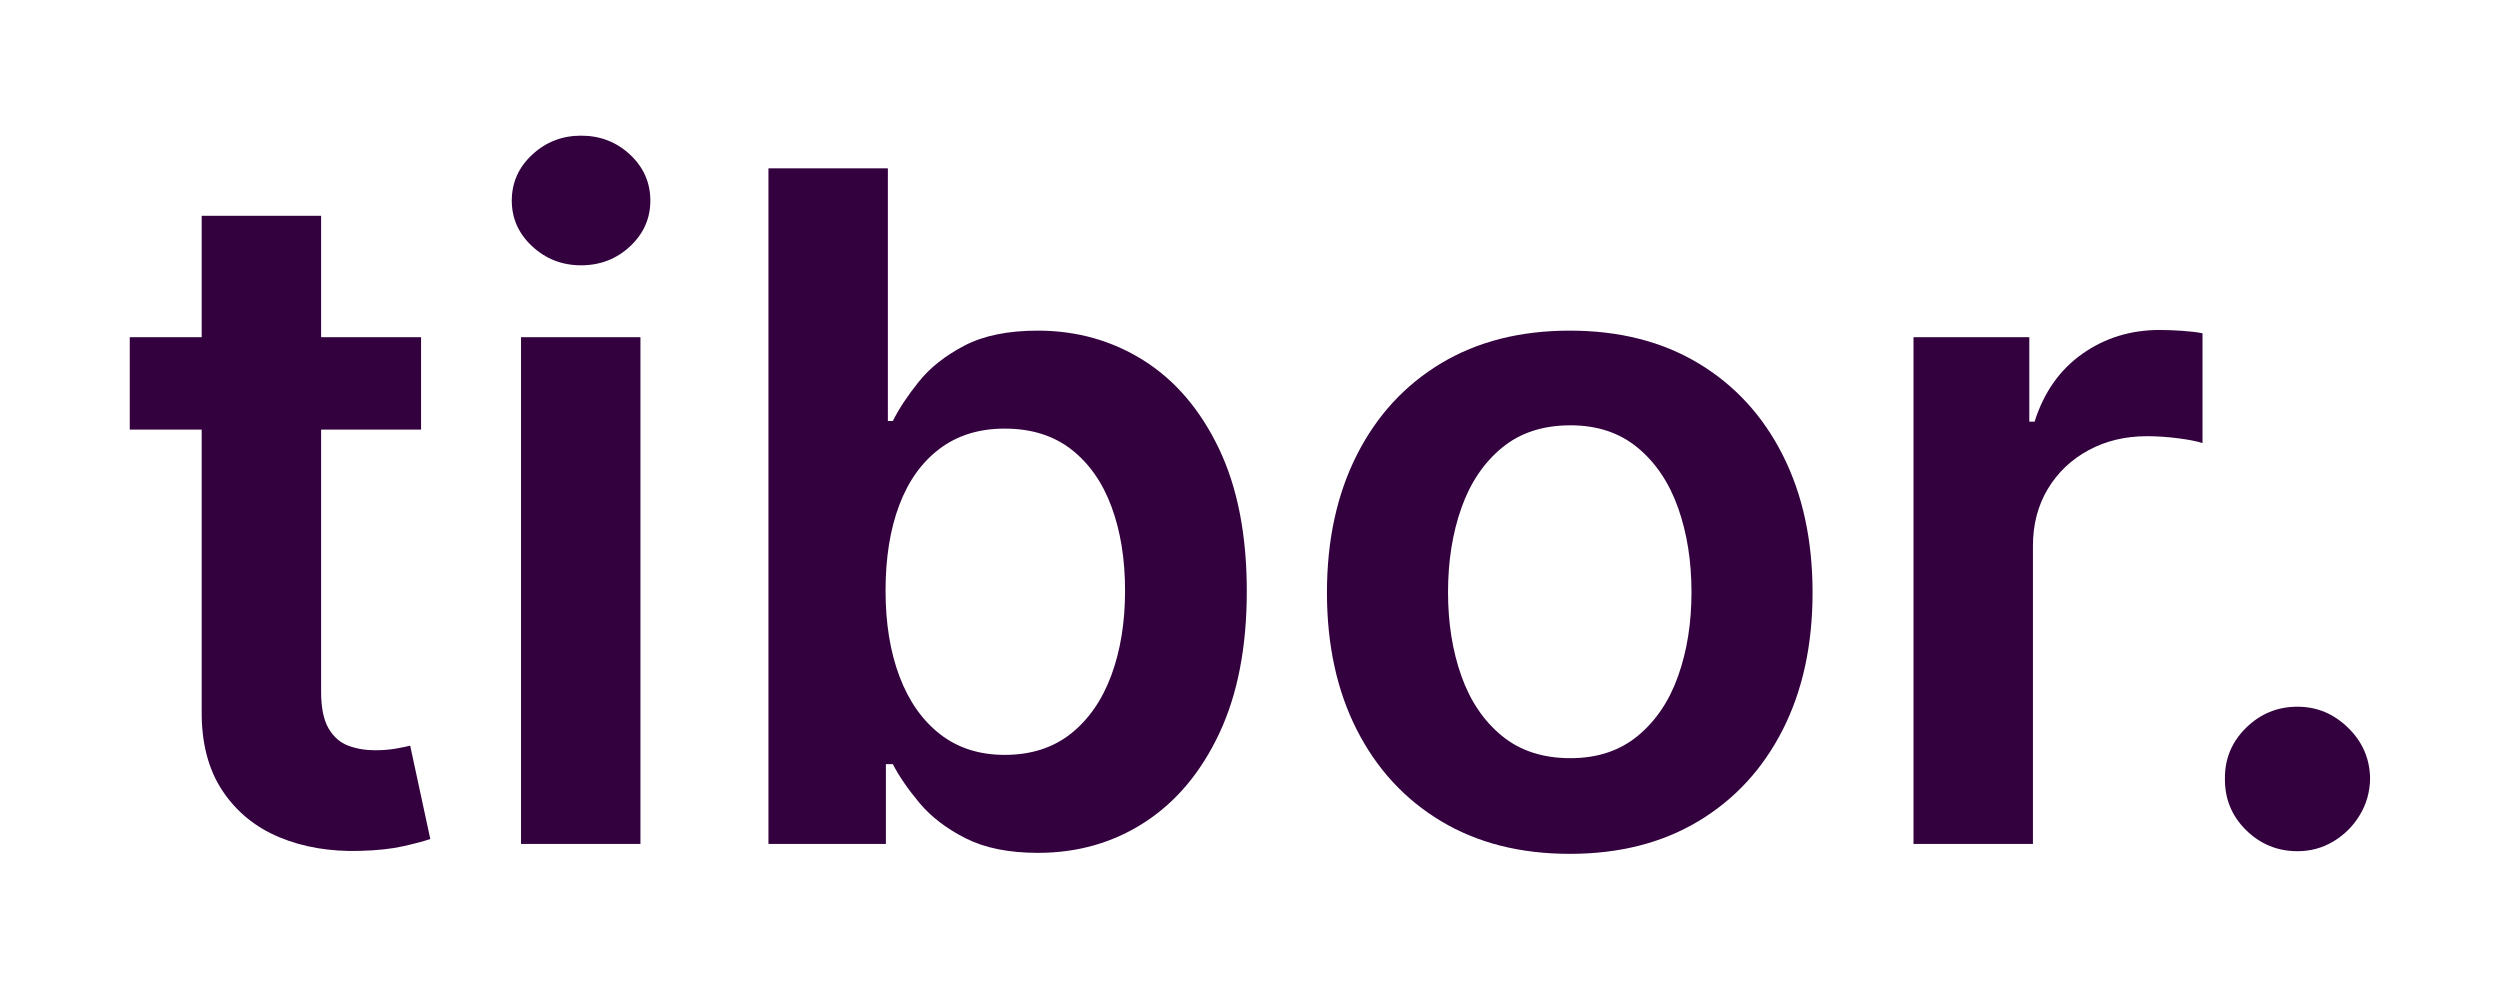
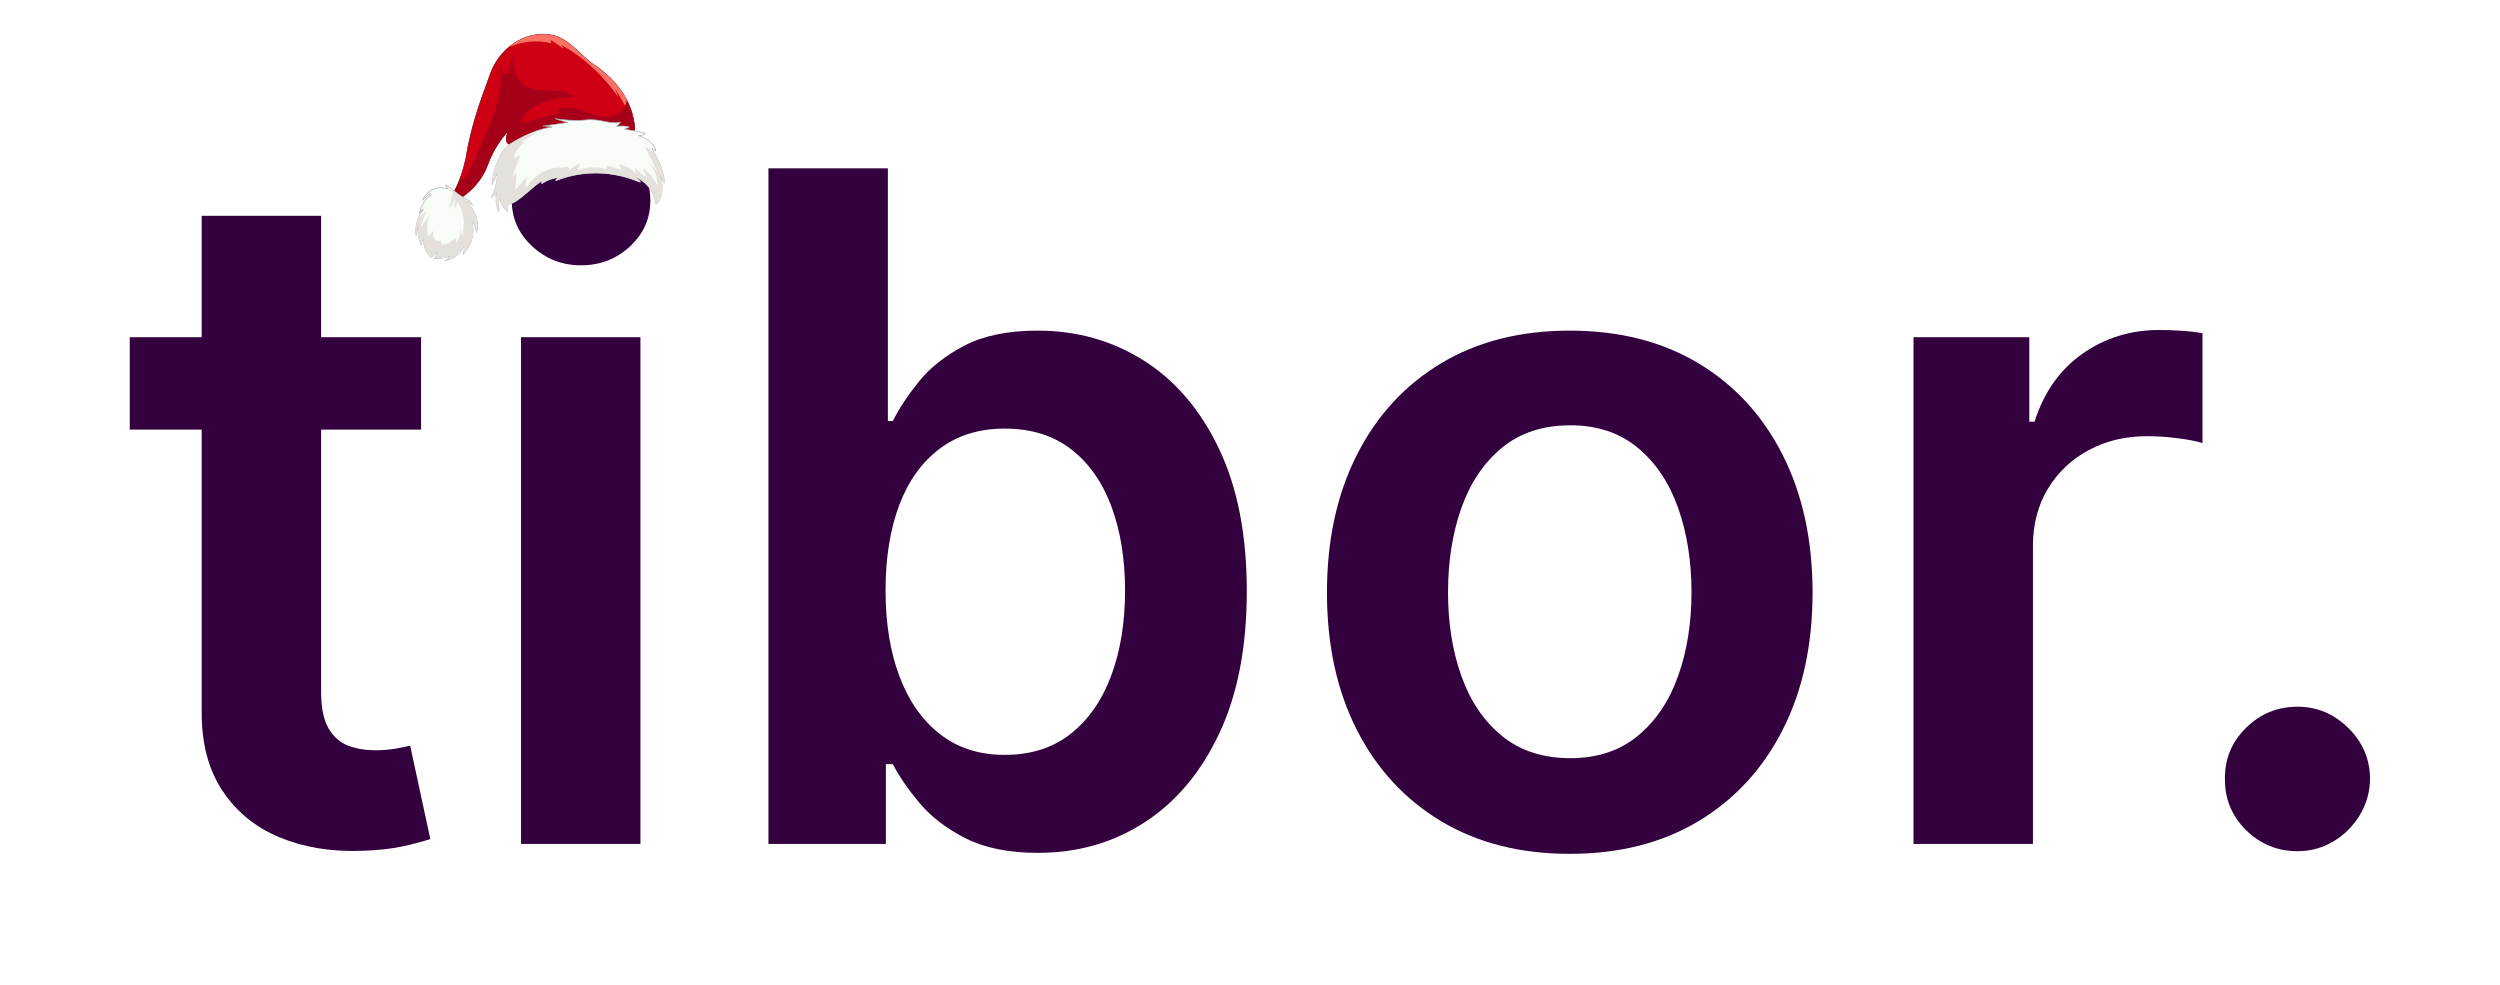
- <svg xmlns="http://www.w3.org/2000/svg" width="100%" height="100%" viewBox="0 0 970 382" version="1.1" xml:space="preserve" style="fill-rule:evenodd;clip-rule:evenodd;stroke-linejoin:round;stroke-miterlimit:2;">
-   <g transform="matrix(1,0,0,1,0,-854.126)">
-     <g id="tibor.cc-logo-dark" transform="matrix(0.946477,0,0,0.372192,0,854.126)">
-       <rect x="0" y="0" width="1024" height="1024" style="fill:none;" />
-       <g transform="matrix(2.26496,0,0,5.75974,-212.206,-1891.6)">
-         <path d="M169.9,389.454L169.9,406.172L117.178,406.172L117.178,389.454L169.9,389.454ZM130.194,367.481L151.809,367.481L151.809,453.581C151.809,456.487 152.256,458.706 153.152,460.238C154.048,461.771 155.232,462.816 156.705,463.373C158.178,463.93 159.81,464.209 161.601,464.209C162.954,464.209 164.198,464.11 165.333,463.91C166.467,463.711 167.333,463.532 167.93,463.373L171.572,480.271C170.418,480.669 168.776,481.107 166.646,481.584C164.517,482.062 161.919,482.341 158.854,482.42C153.441,482.579 148.564,481.753 144.226,479.942C139.887,478.131 136.454,475.315 133.926,471.493C131.398,467.672 130.154,462.895 130.194,457.163L130.194,367.481Z" style="fill:rgb(50,1,62);fill-rule:nonzero;" />
-         <path d="M187.992,481.166L187.992,389.454L209.607,389.454L209.607,481.166L187.992,481.166ZM198.859,376.437C195.436,376.437 192.49,375.293 190.022,373.004C187.554,370.715 186.32,367.959 186.32,364.734C186.32,361.47 187.554,358.694 190.022,356.405C192.49,354.116 195.436,352.972 198.859,352.972C202.322,352.972 205.278,354.116 207.726,356.405C210.174,358.694 211.398,361.47 211.398,364.734C211.398,367.959 210.174,370.715 207.726,373.004C205.278,375.293 202.322,376.437 198.859,376.437Z" style="fill:rgb(50,1,62);fill-rule:nonzero;" />
-         <path d="M232.774,481.166L232.774,358.883L254.388,358.883L254.388,404.62L255.284,404.62C256.398,402.391 257.971,400.012 260.001,397.485C262.031,394.957 264.777,392.788 268.24,390.976C271.704,389.165 276.122,388.26 281.496,388.26C288.581,388.26 294.98,390.061 300.692,393.663C306.404,397.266 310.942,402.58 314.306,409.605C317.669,416.631 319.351,425.239 319.351,435.429C319.351,445.5 317.699,454.059 314.395,461.104C311.091,468.15 306.593,473.524 300.901,477.226C295.209,480.927 288.76,482.778 281.555,482.778C276.301,482.778 271.942,481.903 268.479,480.151C265.016,478.4 262.24,476.28 260.15,473.792C258.06,471.304 256.438,468.946 255.284,466.717L254.03,466.717L254.03,481.166L232.774,481.166ZM253.97,435.31C253.97,441.241 254.816,446.436 256.508,450.894C258.199,455.352 260.648,458.825 263.852,461.313C267.056,463.801 270.947,465.045 275.525,465.045C280.302,465.045 284.302,463.761 287.526,461.194C290.751,458.626 293.189,455.103 294.841,450.625C296.493,446.147 297.319,441.042 297.319,435.31C297.319,429.618 296.503,424.562 294.871,420.144C293.238,415.726 290.81,412.263 287.586,409.755C284.362,407.247 280.341,405.993 275.525,405.993C270.907,405.993 266.987,407.207 263.762,409.635C260.538,412.063 258.1,415.467 256.448,419.846C254.796,424.224 253.97,429.379 253.97,435.31Z" style="fill:rgb(50,1,62);fill-rule:nonzero;" />
-         <path d="M377.806,482.958C368.85,482.958 361.087,480.987 354.519,477.046C347.952,473.106 342.866,467.593 339.264,460.507C335.661,453.422 333.86,445.142 333.86,435.668C333.86,426.195 335.661,417.895 339.264,410.77C342.866,403.645 347.952,398.112 354.519,394.171C361.087,390.23 368.85,388.26 377.806,388.26C386.762,388.26 394.524,390.23 401.092,394.171C407.66,398.112 412.745,403.645 416.348,410.77C419.95,417.895 421.751,426.195 421.751,435.668C421.751,445.142 419.95,453.422 416.348,460.507C412.745,467.593 407.66,473.106 401.092,477.046C394.524,480.987 386.762,482.958 377.806,482.958ZM377.925,465.642C382.782,465.642 386.842,464.299 390.106,461.612C393.37,458.925 395.808,455.312 397.42,450.775C399.032,446.237 399.838,441.181 399.838,435.609C399.838,429.996 399.032,424.911 397.42,420.353C395.808,415.795 393.37,412.163 390.106,409.456C386.842,406.749 382.782,405.396 377.925,405.396C372.95,405.396 368.82,406.749 365.536,409.456C362.252,412.163 359.804,415.795 358.192,420.353C356.579,424.911 355.773,429.996 355.773,435.609C355.773,441.181 356.579,446.237 358.192,450.775C359.804,455.312 362.252,458.925 365.536,461.612C368.82,464.299 372.95,465.642 377.925,465.642Z" style="fill:rgb(50,1,62);fill-rule:nonzero;" />
-         <path d="M440.022,481.166L440.022,389.454L460.98,389.454L460.98,404.739L461.935,404.739C463.607,399.445 466.483,395.355 470.563,392.469C474.643,389.583 479.311,388.14 484.565,388.14C485.759,388.14 487.103,388.19 488.595,388.289C490.088,388.389 491.332,388.538 492.327,388.737L492.327,408.62C491.412,408.302 489.969,408.013 487.998,407.754C486.028,407.496 484.127,407.366 482.296,407.366C478.355,407.366 474.822,408.212 471.698,409.904C468.573,411.596 466.115,413.934 464.324,416.92C462.532,419.905 461.637,423.348 461.637,427.249L461.637,481.166L440.022,481.166Z" style="fill:rgb(50,1,62);fill-rule:nonzero;" />
-         <path d="M509.523,482.48C505.901,482.48 502.796,481.206 500.209,478.659C497.621,476.111 496.347,473.006 496.387,469.344C496.347,465.761 497.621,462.696 500.209,460.149C502.796,457.601 505.901,456.327 509.523,456.327C513.026,456.327 516.081,457.601 518.688,460.149C521.296,462.696 522.619,465.761 522.659,469.344C522.619,471.772 521.992,473.981 520.778,475.972C519.564,477.962 517.972,479.544 516.002,480.718C514.031,481.893 511.872,482.48 509.523,482.48Z" style="fill:rgb(50,1,62);fill-rule:nonzero;" />
+ <svg xmlns="http://www.w3.org/2000/svg" width="100%" height="100%" viewBox="0 0 485 191" version="1.1" xml:space="preserve" style="fill-rule:evenodd;clip-rule:evenodd;stroke-linejoin:round;stroke-miterlimit:2;">
+   <rect id="tibor.cc-logo-dark" x="0" y="0" width="484.596" height="190.563" style="fill:none;" />
+   <g>
+     <path d="M81.686,65.422l0,17.92l-56.511,0l-0,-17.92l56.511,0Zm-42.56,-23.552l23.168,0l0,92.288c0,3.115 0.48,5.493 1.44,7.136c0.96,1.643 2.23,2.763 3.808,3.36c1.579,0.597 3.328,0.896 5.248,0.896c1.451,-0 2.784,-0.107 4,-0.32c1.216,-0.213 2.144,-0.405 2.784,-0.576l3.904,18.112c-1.237,0.426 -2.997,0.896 -5.28,1.408c-2.282,0.512 -5.066,0.81 -8.352,0.896c-5.802,0.17 -11.029,-0.715 -15.68,-2.656c-4.65,-1.942 -8.33,-4.96 -11.04,-9.056c-2.709,-4.096 -4.042,-9.216 -4,-15.36l0,-96.128Z" style="fill:#32013e;fill-rule:nonzero;" />
+     <path d="M101.078,163.726l0,-98.304l23.168,0l0,98.304l-23.168,-0Zm11.648,-112.256c-3.669,0 -6.827,-1.226 -9.472,-3.68c-2.645,-2.453 -3.968,-5.408 -3.968,-8.864c0,-3.498 1.323,-6.474 3.968,-8.927c2.645,-2.454 5.803,-3.68 9.472,-3.68c3.712,-0 6.88,1.226 9.504,3.68c2.624,2.453 3.936,5.429 3.936,8.927c0,3.456 -1.312,6.411 -3.936,8.864c-2.624,2.454 -5.792,3.68 -9.504,3.68Z" style="fill:#32013e;fill-rule:nonzero;" />
+     <path d="M149.078,163.726l-0,-131.072l23.168,0l-0,49.024l0.96,0c1.194,-2.389 2.88,-4.938 5.056,-7.648c2.176,-2.709 5.12,-5.034 8.832,-6.976c3.712,-1.941 8.448,-2.912 14.208,-2.912c7.594,0 14.453,1.931 20.576,5.792c6.122,3.862 10.986,9.558 14.591,17.088c3.606,7.531 5.408,16.757 5.408,27.68c0,10.795 -1.77,19.968 -5.312,27.52c-3.541,7.552 -8.362,13.312 -14.463,17.28c-6.102,3.968 -13.014,5.952 -20.736,5.952c-5.632,-0 -10.304,-0.939 -14.016,-2.816c-3.712,-1.878 -6.688,-4.15 -8.928,-6.816c-2.24,-2.667 -3.979,-5.195 -5.216,-7.584l-1.344,-0l-0,15.488l-22.784,-0Zm22.72,-49.152c-0,6.357 0.906,11.925 2.72,16.704c1.813,4.779 4.437,8.501 7.872,11.168c3.434,2.667 7.605,4 12.512,4c5.12,-0 9.408,-1.376 12.864,-4.128c3.456,-2.752 6.069,-6.528 7.84,-11.328c1.77,-4.8 2.656,-10.272 2.656,-16.416c-0,-6.101 -0.875,-11.52 -2.624,-16.256c-1.75,-4.736 -4.352,-8.448 -7.808,-11.136c-3.456,-2.688 -7.766,-4.032 -12.928,-4.032c-4.95,0 -9.152,1.302 -12.608,3.904c-3.456,2.603 -6.07,6.251 -7.84,10.944c-1.771,4.693 -2.656,10.219 -2.656,16.576Z" style="fill:#32013e;fill-rule:nonzero;" />
+     <path d="M304.533,165.646c-9.6,-0 -17.92,-2.112 -24.96,-6.336c-7.04,-4.224 -12.49,-10.133 -16.352,-17.728c-3.861,-7.595 -5.792,-16.469 -5.792,-26.624c0,-10.155 1.931,-19.051 5.792,-26.688c3.862,-7.637 9.312,-13.568 16.352,-17.792c7.04,-4.224 15.36,-6.336 24.96,-6.336c9.6,0 17.92,2.112 24.96,6.336c7.04,4.224 12.491,10.155 16.352,17.792c3.861,7.637 5.792,16.533 5.792,26.688c-0,10.155 -1.931,19.029 -5.792,26.624c-3.861,7.595 -9.312,13.504 -16.352,17.728c-7.04,4.224 -15.36,6.336 -24.96,6.336Zm0.128,-18.56c5.205,-0 9.557,-1.44 13.056,-4.32c3.499,-2.88 6.112,-6.752 7.84,-11.616c1.728,-4.864 2.592,-10.283 2.592,-16.256c-0,-6.016 -0.864,-11.467 -2.592,-16.352c-1.728,-4.885 -4.341,-8.778 -7.84,-11.68c-3.499,-2.901 -7.851,-4.352 -13.056,-4.352c-5.333,0 -9.76,1.451 -13.28,4.352c-3.52,2.902 -6.144,6.795 -7.872,11.68c-1.728,4.885 -2.592,10.336 -2.592,16.352c0,5.973 0.864,11.392 2.592,16.256c1.728,4.864 4.352,8.736 7.872,11.616c3.52,2.88 7.947,4.32 13.28,4.32Z" style="fill:#32013e;fill-rule:nonzero;" />
+     <path d="M371.221,163.726l-0,-98.304l22.464,0l-0,16.384l1.024,0c1.792,-5.674 4.874,-10.058 9.248,-13.152c4.373,-3.093 9.375,-4.64 15.007,-4.64c1.28,0 2.72,0.054 4.32,0.16c1.6,0.107 2.934,0.267 4,0.48l0,21.312c-0.981,-0.341 -2.528,-0.65 -4.64,-0.928c-2.112,-0.277 -4.149,-0.416 -6.112,-0.416c-4.224,0 -8.01,0.907 -11.359,2.72c-3.35,1.814 -5.984,4.32 -7.904,7.52c-1.92,3.2 -2.88,6.891 -2.88,11.072l-0,57.792l-23.168,-0Z" style="fill:#32013e;fill-rule:nonzero;" />
+     <path d="M445.716,165.134c-3.882,-0 -7.21,-1.366 -9.984,-4.096c-2.773,-2.731 -4.138,-6.059 -4.096,-9.984c-0.042,-3.84 1.323,-7.125 4.096,-9.856c2.774,-2.731 6.102,-4.096 9.984,-4.096c3.755,-0 7.03,1.365 9.824,4.096c2.795,2.731 4.214,6.016 4.256,9.856c-0.042,2.603 -0.714,4.97 -2.016,7.104c-1.301,2.133 -3.008,3.829 -5.12,5.088c-2.112,1.258 -4.426,1.888 -6.944,1.888Z" style="fill:#32013e;fill-rule:nonzero;" />
+   </g>
+   <g id="christmas-hat">
+     <g>
+       <g>
+         <path d="M123.108,25.861c0,-0 0.912,-7.61 -8.261,-13.531c-3.523,-2.739 -5.252,-5.936 -9.99,-5.668c-4.738,0.268 -8.366,3.846 -9.682,7.542c-1.316,3.696 -3.67,9.395 -4.806,16.539c-1.106,4.977 -2.522,6.826 -2.522,6.826l1.333,0.941c0,0 3.802,-2.107 5.379,-6.443c1.577,-4.336 4.101,-6.709 4.101,-6.709c0,-0 -1.276,2.459 0.563,2.762c-0.001,0 11.223,-6.28 23.885,-2.259Z" style="fill:#cf0014;fill-rule:nonzero;" />
+         <path d="M89.186,38.58c0.007,-0.001 0.014,-0.003 0.02,-0.007c0.039,-0.021 3.839,-2.168 5.407,-6.478c1.27,-3.492 3.179,-5.727 3.845,-6.438c-0.181,0.452 -0.431,1.263 -0.185,1.859c0.152,0.368 0.469,0.595 0.943,0.673c0.011,0.001 0.023,-0 0.033,-0.006c0.112,-0.063 11.35,-6.223 23.846,-2.255c0.016,0.004 0.033,0.001 0.047,-0.009c0.014,-0.011 0.023,-0.028 0.025,-0.047c0.002,-0.019 0.22,-1.951 -0.695,-4.581c-0.842,-2.421 -2.844,-5.952 -7.598,-9.021c-0.886,-0.69 -1.656,-1.407 -2.401,-2.1c-2.179,-2.028 -4.06,-3.779 -7.62,-3.578c-0.087,0.005 -0.174,0.012 -0.26,0.019c-4.796,0.396 -8.263,4.168 -9.472,7.564c-0.193,0.541 -0.408,1.125 -0.638,1.75c-1.351,3.671 -3.201,8.697 -4.172,14.803c-1.087,4.895 -2.494,6.775 -2.509,6.794c-0.011,0.015 -0.016,0.036 -0.013,0.056c0.002,0.021 0.013,0.04 0.029,0.05l1.333,0.941c0.011,0.008 0.023,0.012 0.035,0.011Zm9.468,-13.292c-0.011,0.001 -0.022,0.006 -0.031,0.014c-0.026,0.024 -2.554,2.434 -4.119,6.736c-1.479,4.068 -4.975,6.19 -5.323,6.393l-1.245,-0.879c0.252,-0.368 1.504,-2.351 2.49,-6.79c0.969,-6.095 2.816,-11.114 4.165,-14.779c0.23,-0.625 0.445,-1.21 0.638,-1.751c1.217,-3.419 4.753,-7.226 9.632,-7.501c3.516,-0.198 5.381,1.537 7.54,3.547c0.747,0.695 1.519,1.414 2.414,2.11c2.611,1.685 6.036,4.604 7.548,8.952c0.8,2.303 0.723,4.054 0.694,4.433c-12.295,-3.872 -23.357,2.009 -23.845,2.275c-0.422,-0.073 -0.703,-0.272 -0.834,-0.591c-0.323,-0.782 0.326,-2.05 0.332,-2.063c0.015,-0.028 0.01,-0.066 -0.012,-0.089c-0.012,-0.012 -0.028,-0.018 -0.044,-0.017Z" style="fill:#780015;fill-rule:nonzero;" />
+       </g>
+       <g>
+         <path d="M119.329,17.164c0.213,0.561 0.426,1.123 0.639,1.684c-2.989,-4.253 -6.772,-7.732 -10.987,-10.104c0.1,0.222 0.201,0.444 0.302,0.667c-0.828,-0.563 -1.656,-1.127 -2.484,-1.69c0.059,0.226 0.119,0.452 0.178,0.678c-2.752,-0.686 -5.633,-0.391 -8.233,0.739c1.662,-1.385 3.749,-2.342 6.113,-2.476c4.738,-0.268 6.467,2.929 9.99,5.668c6.233,4.024 7.809,8.825 8.18,11.491c-0.263,-0.663 -0.577,-1.305 -0.937,-1.922c-0.92,-1.579 -1.841,-3.157 -2.761,-4.735Z" style="fill:#fb7364;fill-rule:nonzero;" />
+       </g>
+       <g>
+         <path d="M89.523,33.865c0.057,0.305 0.114,0.61 0.171,0.915c0.893,-0.504 1.398,-1.609 1.849,-2.648c0.803,-1.854 1.606,-3.707 2.41,-5.561c1.84,-4.246 3.734,-8.857 3.094,-13.641c0.17,0.693 0.502,1.539 1.109,1.531c0.652,-0.009 0.901,-0.989 0.91,-1.759c0.008,-0.77 0.051,-1.729 0.651,-2.014c-0.509,2.071 0.281,4.528 1.844,5.73c2.884,2.22 7.092,0.024 9.877,2.418c-2.708,-0.167 -5.43,0.496 -7.827,1.906c-1.132,0.666 -2.287,1.66 -2.486,3.143c2.572,-0.662 5.145,-1.325 7.718,-1.987c-0.292,-0.138 -0.583,-0.277 -0.875,-0.415c1.314,-0.78 2.905,-0.637 4.36,-0.221c1.454,0.417 2.865,1.087 4.345,1.322c1.479,0.235 3.107,-0.043 4.139,-1.273c0.426,-0.508 0.689,-1.206 0.77,-1.926c1.87,3.596 1.526,6.476 1.526,6.476c-12.662,-4.021 -23.886,2.259 -23.886,2.259c-1.838,-0.304 -0.562,-2.763 -0.562,-2.763c-0,0 -2.524,2.373 -4.101,6.71c-1.578,4.335 -5.379,6.443 -5.379,6.443l-1.333,-0.941c-0,0 0.805,-1.052 1.676,-3.704Z" style="fill:#a50017;fill-rule:nonzero;" />
+       </g>
+       <g>
+         <path d="M89.707,35.883c0.942,-0.212 1.604,-1.165 2.145,-2.088c0.51,-0.873 0.984,-1.775 1.441,-2.689c2.258,-4.514 4.109,-9.321 5.513,-14.314c-0.397,1.231 0.109,2.796 1.11,3.438c0.856,0.548 1.973,0.359 2.674,-0.38c-0.774,1.023 -1.548,2.047 -2.321,3.071c-0.361,0.477 -0.747,1.067 -0.612,1.699c0.121,0.571 0.647,0.926 1.143,0.964c0.496,0.038 0.988,-0.122 1.44,-0.347c2.58,-1.28 5.921,-1.087 8.903,-0.563c-7,0.694 -11.92,3.446 -11.92,3.446c-1.839,-0.304 -0.563,-2.763 -0.563,-2.763c0,0 -2.524,2.373 -4.101,6.71c-1.577,4.335 -5.379,6.443 -5.379,6.443l-1.333,-0.941c-0,0 0.392,-0.514 0.925,-1.724c0.308,0.088 0.625,0.108 0.935,0.038Z" style="fill:#a50017;fill-rule:nonzero;" />
+       </g>
+     </g>
+     <g>
+       <g>
+         <path d="M83.631,37.854c-0.603,0.291 -1.087,0.849 -1.451,1.483c-0.364,0.634 -0.62,1.346 -0.874,2.054c0.231,-0.338 0.52,-0.62 0.846,-0.824c-1.063,1.399 -1.745,3.326 -1.427,5.203c0.012,-0.855 0.251,-1.673 0.488,-2.474c-0.305,1.408 -0.118,2.943 0.524,4.215c0.049,-0.492 0.189,-0.968 0.408,-1.386c0.044,0.885 0.102,1.821 0.532,2.559c0.251,0.432 0.62,0.778 0.787,1.262c0.522,-0.235 0.993,-0.618 1.363,-1.108c-0.09,0.582 -0.285,0.998 -0.673,1.366c1.137,-0.053 2.31,-0.115 3.328,-0.687c-0.33,0.419 -0.718,0.773 -1.145,1.044c0.772,-0.147 1.53,-0.436 2.184,-0.93c0.654,-0.493 1.201,-1.199 1.49,-2.052c0.079,0.602 0.022,1.225 -0.164,1.786c0.757,-0.858 1.397,-1.888 1.72,-3.074c0.323,-1.185 0.306,-2.537 -0.18,-3.67c0.575,0.654 0.949,1.547 1.037,2.473c0.161,-0.37 0.203,-0.799 0.203,-1.22c-0.003,-1.849 -0.853,-3.694 -2.178,-4.726c0.451,0.025 0.896,0.263 1.217,0.648c-0.216,-0.501 -0.622,-0.853 -1.045,-1.11c-0.423,-0.257 -0.875,-0.439 -1.291,-0.713c-0.991,-0.654 -1.875,-1.577 -2.925,-2.081c0.156,0.25 0.311,0.499 0.466,0.748c-0.918,-0.333 -1.92,-0.302 -2.805,0.089c-0.884,0.391 -1.645,1.138 -2.129,2.09c0.386,-0.333 0.773,-0.667 1.159,-1c0.109,-0.095 0.226,-0.193 0.362,-0.209c0.136,-0.016 0.154,0.083 0.173,0.244Z" style="fill:#f7fcf6;fill-rule:nonzero;" />
+         <path d="M86.342,50.63c0.002,0 0.004,-0 0.006,-0c0.852,-0.163 1.595,-0.479 2.206,-0.94c0.63,-0.476 1.129,-1.126 1.424,-1.849c0.035,0.511 -0.029,1.023 -0.186,1.496c-0.01,0.03 -0.001,0.065 0.022,0.084c0.024,0.019 0.054,0.016 0.074,-0.006c0.854,-0.966 1.438,-2.01 1.735,-3.101c0.31,-1.138 0.292,-2.335 -0.042,-3.348c0.43,0.603 0.711,1.361 0.785,2.134c0.003,0.03 0.022,0.056 0.048,0.062c0.027,0.006 0.051,-0.008 0.063,-0.035c0.143,-0.33 0.21,-0.728 0.209,-1.252c-0.003,-1.775 -0.787,-3.561 -2.014,-4.628c0.357,0.077 0.695,0.287 0.952,0.596c0.021,0.025 0.054,0.029 0.077,0.009c0.023,-0.019 0.03,-0.056 0.017,-0.087c-0.192,-0.446 -0.542,-0.82 -1.071,-1.141c-0.192,-0.116 -0.391,-0.219 -0.585,-0.317c-0.235,-0.121 -0.478,-0.245 -0.704,-0.394c-0.386,-0.255 -0.763,-0.556 -1.127,-0.847c-0.57,-0.457 -1.16,-0.928 -1.805,-1.238c-0.024,-0.011 -0.052,-0.003 -0.068,0.022c-0.016,0.024 -0.015,0.058 0,0.083l0.365,0.586c-0.887,-0.279 -1.831,-0.229 -2.679,0.145c-0.899,0.398 -1.665,1.15 -2.158,2.119c-0.014,0.028 -0.009,0.064 0.012,0.087c0.021,0.023 0.053,0.025 0.075,0.006l1.159,-1c0.098,-0.085 0.209,-0.181 0.334,-0.196c0.068,-0.006 0.083,0.002 0.1,0.13c-0.536,0.272 -1.032,0.785 -1.435,1.487c-0.368,0.641 -0.628,1.365 -0.879,2.065c-0.011,0.032 -0.001,0.069 0.024,0.088c0.026,0.018 0.058,0.012 0.077,-0.015c0.146,-0.213 0.317,-0.406 0.507,-0.569c-1.019,1.507 -1.463,3.316 -1.193,4.916c0.006,0.035 0.033,0.059 0.063,0.057c0,0 0,0 0.001,0c0.029,-0.002 0.052,-0.031 0.052,-0.066c0.009,-0.549 0.111,-1.082 0.246,-1.602c-0.085,1.165 0.144,2.356 0.658,3.375c0.013,0.025 0.038,0.039 0.063,0.034c0.025,-0.006 0.043,-0.029 0.046,-0.059c0.04,-0.403 0.144,-0.799 0.303,-1.157c0.041,0.763 0.121,1.655 0.53,2.359c0.096,0.164 0.209,0.317 0.318,0.466c0.186,0.251 0.362,0.489 0.462,0.781c0.013,0.036 0.047,0.054 0.077,0.041c0.463,-0.208 0.886,-0.53 1.236,-0.939c-0.104,0.45 -0.292,0.781 -0.606,1.077c-0.019,0.019 -0.026,0.051 -0.016,0.079c0.009,0.028 0.033,0.046 0.058,0.045c0.983,-0.045 2.086,-0.095 3.063,-0.546c-0.275,0.303 -0.581,0.562 -0.914,0.773c-0.025,0.016 -0.036,0.051 -0.026,0.084c0.01,0.03 0.035,0.049 0.061,0.046Zm3.663,-3.121c-0.021,0.002 -0.04,0.018 -0.049,0.042c-0.268,0.791 -0.79,1.509 -1.468,2.021c-0.517,0.39 -1.132,0.675 -1.83,0.848c0.319,-0.241 0.61,-0.527 0.867,-0.855c0.02,-0.024 0.021,-0.062 0.004,-0.089c-0.018,-0.027 -0.048,-0.037 -0.074,-0.022c-0.969,0.545 -2.108,0.624 -3.134,0.672c0.308,-0.339 0.48,-0.731 0.564,-1.274c0.005,-0.03 -0.008,-0.062 -0.032,-0.076c-0.024,-0.014 -0.053,-0.008 -0.07,0.015c-0.352,0.465 -0.796,0.832 -1.289,1.065c-0.111,-0.286 -0.287,-0.526 -0.459,-0.758c-0.107,-0.144 -0.218,-0.294 -0.31,-0.452c-0.433,-0.745 -0.482,-1.731 -0.521,-2.523c-0.002,-0.03 -0.02,-0.057 -0.045,-0.065c-0.024,-0.008 -0.05,0.004 -0.064,0.03c-0.193,0.368 -0.327,0.784 -0.391,1.215c-0.564,-1.215 -0.722,-2.657 -0.434,-3.988c0.008,-0.036 -0.01,-0.073 -0.04,-0.085c-0.03,-0.012 -0.062,0.007 -0.072,0.042c-0.178,0.599 -0.36,1.214 -0.444,1.855c-0.076,-1.519 0.457,-3.163 1.482,-4.513c0.019,-0.025 0.02,-0.062 0.002,-0.089c-0.018,-0.027 -0.05,-0.035 -0.074,-0.019c-0.228,0.142 -0.441,0.324 -0.628,0.536c0.21,-0.573 0.436,-1.149 0.733,-1.665c0.401,-0.698 0.894,-1.202 1.425,-1.459c0.024,-0.011 0.039,-0.041 0.035,-0.071c-0.015,-0.136 -0.036,-0.322 -0.227,-0.306c-0.004,0 -0.007,0 -0.012,0.001c-0.155,0.018 -0.285,0.131 -0.39,0.221l-0.893,0.772c0.476,-0.788 1.149,-1.399 1.922,-1.74c0.875,-0.387 1.858,-0.418 2.766,-0.088c0.025,0.009 0.051,-0.001 0.065,-0.025c0.014,-0.024 0.014,-0.057 -0.001,-0.081l-0.34,-0.544c0.559,0.3 1.081,0.718 1.588,1.123c0.366,0.293 0.745,0.596 1.136,0.854c0.231,0.152 0.477,0.278 0.715,0.4c0.192,0.098 0.39,0.199 0.578,0.313c0.343,0.21 0.607,0.44 0.798,0.698c-0.281,-0.218 -0.61,-0.348 -0.944,-0.367c-0.025,-0.003 -0.049,0.018 -0.057,0.048c-0.007,0.029 0.003,0.062 0.025,0.079c1.303,1.016 2.147,2.848 2.15,4.667c0.001,0.388 -0.036,0.702 -0.115,0.968c-0.129,-0.85 -0.495,-1.665 -1.026,-2.268c-0.02,-0.024 -0.053,-0.027 -0.075,-0.008c-0.023,0.02 -0.03,0.056 -0.017,0.087c0.451,1.052 0.515,2.371 0.176,3.617c-0.271,0.993 -0.783,1.946 -1.526,2.837c0.123,-0.493 0.152,-1.018 0.085,-1.535c-0.005,-0.031 -0.026,-0.056 -0.052,-0.06c-0.004,-0.001 -0.008,-0.001 -0.013,-0.001Z" style="fill:#adafb2;fill-rule:nonzero;" />
+       </g>
+       <g>
+         <path d="M81.129,42.387c0.541,-0.49 1.081,-0.98 1.621,-1.47c-0.473,1.034 -0.854,2.129 -1.134,3.261c0.545,-0.794 1.09,-1.588 1.635,-2.382c-0.409,1.295 -0.487,2.679 -0.158,4.028c0.36,-0.396 0.72,-0.792 1.08,-1.188c-0.307,0.486 -0.263,1.242 0.099,1.695c0.363,0.452 1.001,0.55 1.431,0.218c-0.191,0.12 -0.212,0.467 -0.076,0.674c0.137,0.206 0.38,0.281 0.598,0.251c0.217,-0.03 0.415,-0.147 0.609,-0.262c0.518,-0.308 1.035,-0.616 1.553,-0.924c0.051,0.293 0.102,0.584 0.153,0.877c0.487,-0.787 0.794,-1.73 0.883,-2.708c0.058,0.474 0.116,0.948 0.174,1.423c0.715,-2.155 0.414,-4.766 -0.77,-6.677c-0.23,0.439 -0.46,0.877 -0.69,1.316c0.058,-0.672 0.116,-1.345 0.174,-2.017c-0.401,0.72 -0.803,1.441 -1.204,2.162c0.031,-0.673 0.247,-1.305 0.43,-1.939c0.18,-0.619 0.33,-1.276 0.246,-1.93c0.513,0.4 1.015,0.828 1.547,1.178c0.415,0.274 0.868,0.456 1.291,0.713c0.423,0.257 0.829,0.61 1.044,1.11c-0.32,-0.385 -0.765,-0.622 -1.216,-0.648c1.325,1.033 2.175,2.878 2.178,4.726c0,0.421 -0.042,0.851 -0.203,1.221c-0.088,-0.926 -0.462,-1.82 -1.037,-2.474c0.485,1.133 0.502,2.485 0.179,3.671c-0.323,1.185 -0.962,2.216 -1.72,3.073c0.187,-0.56 0.244,-1.183 0.165,-1.786c-0.289,0.853 -0.836,1.559 -1.49,2.053c-0.655,0.493 -1.412,0.782 -2.185,0.93c0.428,-0.272 0.816,-0.626 1.146,-1.045c-1.018,0.573 -2.191,0.635 -3.328,0.687c0.388,-0.367 0.583,-0.783 0.673,-1.365c-0.37,0.49 -0.841,0.873 -1.363,1.107c-0.167,-0.484 -0.536,-0.829 -0.787,-1.261c-0.43,-0.739 -0.488,-1.675 -0.532,-2.559c-0.219,0.417 -0.359,0.893 -0.408,1.385c-0.642,-1.271 -0.829,-2.807 -0.524,-4.214c-0.237,0.801 -0.476,1.618 -0.488,2.473c-0.195,-1.154 -0.012,-2.326 0.404,-3.383Z" style="fill:#e4e1dc;fill-rule:nonzero;" />
+       </g>
+     </g>
+     <g>
+       <g>
+         <path d="M127.265,39.677c-0,0 -0.162,-3.668 -4.128,-5.415c1.123,0.911 1.123,0.911 1.08,1.082c-0.042,0.171 -7.163,-3.792 -16.165,-0.37c-0.434,0.236 -0.219,-0.25 0.349,-0.565c-2.154,0.312 -3.294,1.243 -3.294,1.243c0,-0 -0.23,-0.383 0.336,-0.731c-2.144,1.114 -5.154,4.758 -6.736,4.611c-0.516,0.877 -0.151,1.496 -0.151,1.496c0,0 -1.494,-0.989 -1.507,-2.565c-0.773,1.084 -0.258,2.572 -0.258,2.572c0,0 -0.974,-1.821 -0.382,-3.679c-0.684,0.752 -1.097,0.972 -1.097,0.972c-0,-0 1.388,-2.666 1.096,-4.776c-0.525,1.714 -0.99,2.262 -0.99,2.262c0,0 0.604,-5.987 3.584,-7.903c2.981,-1.916 6.221,-3.065 8.087,-3.266c-1.199,-0.272 -1.741,-0.181 -1.741,-0.181c0,-0 3.219,-0.452 4.844,-0.725c-1.881,-0.448 -2.492,-0.722 -2.492,-0.722c0,0 3.264,0.565 5.984,0.248c2.721,-0.318 4.709,0.956 6.705,0.42c-0.457,0.641 -0.757,0.805 -0.757,0.805c-0,-0 2.026,-0.168 2.446,0.168c-0.604,0.282 -0.908,0.4 -0.908,0.4c-0,0 3.338,0.513 4.035,0.873c-0,-0 -0.711,0.429 -1.303,0.386c2.134,0.658 3.269,2.049 3.345,2.97c-0.513,-0.514 -0.786,-0.492 -0.786,-0.492c0,0 2.533,4.059 2.399,6.714c-0.524,-1.117 -0.827,-1.463 -0.827,-1.463c-0,0 1.385,3.413 -0.768,5.631Z" style="fill:#f7fcf6;fill-rule:nonzero;" />
+         <path d="M127.27,39.746c0.013,-0.001 0.024,-0.006 0.034,-0.016c1.716,-1.768 1.209,-4.307 0.92,-5.296c0.139,0.226 0.337,0.58 0.585,1.107c0.012,0.027 0.038,0.043 0.064,0.036c0.026,-0.006 0.044,-0.031 0.046,-0.062c0.121,-2.405 -1.879,-5.877 -2.326,-6.621c0.121,0.045 0.329,0.158 0.617,0.446c0.018,0.018 0.043,0.022 0.065,0.01c0.021,-0.013 0.033,-0.04 0.031,-0.068c-0.078,-0.932 -1.165,-2.231 -3.047,-2.917c0.491,-0.084 0.949,-0.358 0.973,-0.372c0.02,-0.012 0.032,-0.037 0.031,-0.064c-0.002,-0.027 -0.016,-0.051 -0.037,-0.062c-0.593,-0.306 -3.015,-0.712 -3.805,-0.838c0.153,-0.066 0.38,-0.166 0.679,-0.305c0.021,-0.01 0.034,-0.032 0.036,-0.057c0.002,-0.026 -0.008,-0.051 -0.026,-0.065c-0.351,-0.281 -1.712,-0.23 -2.259,-0.197c0.136,-0.121 0.337,-0.33 0.583,-0.674c0.016,-0.023 0.018,-0.056 0.004,-0.082c-0.014,-0.025 -0.039,-0.037 -0.064,-0.032c-1.009,0.271 -2.039,0.07 -3.129,-0.142c-1.045,-0.204 -2.227,-0.435 -3.568,-0.279c-2.679,0.315 -5.937,-0.241 -5.97,-0.247c-0.031,-0.005 -0.058,0.017 -0.064,0.051c-0.007,0.034 0.009,0.07 0.037,0.082c0.024,0.011 0.563,0.249 2.166,0.644c-1.604,0.26 -4.233,0.631 -4.487,0.667c-0.012,0.001 -0.019,0.002 -0.021,0.003c-0.032,0.005 -0.054,0.04 -0.049,0.078c0.006,0.037 0.039,0.07 0.067,0.059c0.001,0 0.005,-0 0.011,-0.001c0.068,-0.008 0.489,-0.051 1.311,0.099c-1.854,0.298 -4.826,1.368 -7.705,3.219c-1.555,1 -2.455,3.112 -2.936,4.707c-0.52,1.723 -0.676,3.233 -0.677,3.248c-0.004,0.029 0.01,0.058 0.033,0.072c0.023,0.013 0.05,0.008 0.067,-0.013c0.019,-0.021 0.431,-0.52 0.919,-2.018c0.136,2.01 -1.104,4.419 -1.117,4.445c-0.014,0.025 -0.011,0.059 0.007,0.082c0.017,0.024 0.046,0.031 0.068,0.019c0.016,-0.009 0.363,-0.197 0.944,-0.804c-0.435,1.778 0.451,3.466 0.461,3.483c0.016,0.031 0.05,0.042 0.077,0.027c0.027,-0.016 0.038,-0.054 0.027,-0.087c-0.005,-0.014 -0.448,-1.331 0.153,-2.355c0.123,1.484 1.47,2.393 1.53,2.433c0.024,0.016 0.053,0.01 0.072,-0.013c0.018,-0.023 0.019,-0.059 0.004,-0.086c-0.014,-0.023 -0.326,-0.579 0.133,-1.386c0.953,0.054 2.347,-1.142 3.821,-2.412c0.847,-0.73 1.719,-1.481 2.498,-1.97c-0.021,0.044 -0.036,0.09 -0.045,0.136c-0.036,0.19 0.045,0.327 0.048,0.333c0.019,0.032 0.056,0.04 0.082,0.018c0.011,-0.008 1.045,-0.837 2.962,-1.181c-0.222,0.177 -0.383,0.386 -0.331,0.511c0.055,0.134 0.243,0.032 0.305,-0.002c5.113,-1.943 10.397,-1.866 15.697,0.231c0.376,0.149 0.426,0.166 0.468,0.142c0.014,-0.008 0.027,-0.027 0.031,-0.044c0.047,-0.187 0.054,-0.215 -0.663,-0.801c1.701,0.891 2.579,2.15 3.023,3.086c0.525,1.109 0.572,2.019 0.572,2.028c0.001,0.027 0.015,0.051 0.037,0.062c0.008,0.004 0.018,0.006 0.027,0.005Zm0.757,-5.769c-0.01,0.001 -0.02,0.005 -0.029,0.013c-0.023,0.019 -0.031,0.055 -0.018,0.085c0.003,0.009 0.343,0.858 0.418,1.963c0.096,1.426 -0.269,2.602 -1.087,3.495c-0.033,-0.303 -0.152,-1.052 -0.572,-1.94c-0.494,-1.047 -1.517,-2.485 -3.583,-3.396c-0.028,-0.012 -0.059,0.002 -0.072,0.033c-0.013,0.031 -0.004,0.069 0.02,0.089c0.917,0.744 1.059,0.864 1.064,0.953c-0.066,-0.019 -0.204,-0.074 -0.359,-0.135c-5.325,-2.107 -10.633,-2.185 -15.777,-0.229c-0.08,0.043 -0.124,0.055 -0.147,0.058c0.032,-0.089 0.216,-0.313 0.542,-0.494c0.026,-0.014 0.039,-0.049 0.03,-0.082c-0.009,-0.033 -0.037,-0.055 -0.065,-0.05c-1.874,0.272 -3.001,1.021 -3.261,1.211c-0.01,-0.04 -0.017,-0.096 -0.004,-0.162c0.029,-0.145 0.148,-0.285 0.344,-0.406c0.028,-0.017 0.039,-0.057 0.024,-0.091c-0.014,-0.034 -0.047,-0.049 -0.077,-0.034c-0.886,0.461 -1.926,1.356 -2.931,2.221c-1.409,1.214 -2.868,2.468 -3.777,2.384c-0.02,-0.002 -0.04,0.009 -0.052,0.029c-0.354,0.602 -0.311,1.088 -0.237,1.354c-0.382,-0.308 -1.303,-1.174 -1.313,-2.382c-0,-0.029 -0.016,-0.055 -0.039,-0.066c-0.023,-0.01 -0.05,-0.002 -0.065,0.02c-0.467,0.654 -0.476,1.455 -0.405,2.003c-0.237,-0.677 -0.512,-1.856 -0.135,-3.038c0.009,-0.03 -0,-0.065 -0.023,-0.083c-0.023,-0.019 -0.053,-0.016 -0.073,0.005c-0.403,0.443 -0.712,0.7 -0.895,0.835c0.328,-0.691 1.239,-2.818 0.993,-4.596c-0.004,-0.032 -0.026,-0.056 -0.053,-0.06c-0.026,-0.004 -0.051,0.014 -0.06,0.044c-0.349,1.136 -0.672,1.757 -0.845,2.042c0.067,-0.5 0.25,-1.672 0.641,-2.966c0.474,-1.572 1.359,-3.652 2.882,-4.632c3.085,-1.983 6.273,-3.065 8.065,-3.258c0.029,-0.003 0.051,-0.031 0.052,-0.065c0,-0.035 -0.021,-0.065 -0.05,-0.072c-0.365,-0.083 -0.669,-0.132 -0.916,-0.161c1.067,-0.153 2.919,-0.422 4.02,-0.608c0.028,-0.005 0.049,-0.033 0.049,-0.066c-0,-0.034 -0.021,-0.064 -0.049,-0.071c-0.825,-0.196 -1.407,-0.359 -1.799,-0.481c1.116,0.147 3.35,0.37 5.288,0.144c1.325,-0.155 2.449,0.066 3.537,0.278c1.041,0.203 2.026,0.395 3,0.183c-0.377,0.492 -0.621,0.63 -0.623,0.632c-0.026,0.014 -0.038,0.048 -0.031,0.08c0.008,0.033 0.034,0.055 0.062,0.052c0.508,-0.042 1.813,-0.097 2.293,0.093c-0.513,0.237 -0.778,0.34 -0.78,0.341c-0.026,0.01 -0.042,0.04 -0.039,0.072c0.004,0.032 0.025,0.058 0.053,0.063c0.031,0.005 2.995,0.462 3.888,0.809c-0.226,0.118 -0.722,0.343 -1.147,0.311c-0.032,-0.002 -0.057,0.023 -0.061,0.058c-0.004,0.035 0.016,0.069 0.045,0.078c1.916,0.592 3.077,1.81 3.274,2.735c-0.449,-0.408 -0.696,-0.393 -0.707,-0.392c-0.022,0.002 -0.04,0.017 -0.048,0.039c-0.009,0.023 -0.006,0.05 0.006,0.07c0.025,0.039 2.366,3.821 2.392,6.42c-0.457,-0.939 -0.721,-1.245 -0.733,-1.259c-0.012,-0.014 -0.029,-0.021 -0.045,-0.02Z" style="fill:#adafb2;fill-rule:nonzero;" />
+       </g>
+       <g>
+         <path d="M104.711,25.193c0.369,-0.246 0.737,-0.492 1.106,-0.738c0.285,0.015 0.704,0.062 1.272,0.19c-0.649,0.07 -1.466,0.257 -2.378,0.548Z" style="fill:none;fill-rule:nonzero;" />
+         <path d="M95.312,38.328c-0,0 1.388,-2.666 1.096,-4.775c-0.526,1.713 -0.99,2.262 -0.99,2.262c-0,-0 0.603,-5.988 3.584,-7.904c1.944,-1.25 3.997,-2.171 5.708,-2.718c-1.124,0.75 -2.248,1.5 -3.373,2.25c0.154,0.072 0.308,0.143 0.462,0.216c-1.039,0.662 -1.856,1.781 -2.257,3.095c0.468,-0.22 0.935,-0.441 1.403,-0.662c-0.543,1.434 -1.087,2.869 -1.631,4.303c0.309,-0.3 0.617,-0.601 0.925,-0.902c-0.103,1.131 -0.206,2.261 -0.308,3.391c0.725,-0.811 1.45,-1.621 2.175,-2.432c-0.04,0.714 -0.08,1.429 -0.12,2.143c1.555,-2.712 4.391,-4.307 7.199,-4.051c0.548,-0.384 1.24,-0.19 1.348,0.564c0.521,-0.719 1.264,-1.208 2.063,-1.358c-0.19,0.431 -0.38,0.861 -0.571,1.292c1.839,-0.693 3.857,-0.758 5.755,-0.187c-0.052,-0.26 -0.103,-0.519 -0.155,-0.778c1.046,0.317 2.091,0.635 3.137,0.953c-0.252,-0.342 -0.504,-0.684 -0.755,-1.026c1.269,-0.02 2.551,0.658 3.401,1.8c-0.091,-0.408 -0.183,-0.815 -0.274,-1.223c0.808,0.66 1.616,1.32 2.424,1.98c-0.319,-0.676 -0.637,-1.352 -0.955,-2.028c1.221,0.856 2.259,2.084 2.981,3.527c-0.061,-1.805 -0.764,-3.588 -1.903,-4.829c0.611,0.665 1.223,1.33 1.834,1.995c-0.812,-1.604 -1.624,-3.209 -2.436,-4.814c0.631,0.424 1.261,0.849 1.892,1.273c0.733,1.344 1.983,3.938 1.888,5.824c-0.523,-1.116 -0.827,-1.462 -0.827,-1.462c0,0 1.386,3.412 -0.768,5.631c0,-0 -0.161,-3.668 -4.127,-5.416c1.122,0.912 1.122,0.912 1.08,1.083c-0.043,0.17 -7.164,-3.792 -16.166,-0.371c-0.433,0.237 -0.219,-0.25 0.35,-0.564c-2.154,0.311 -3.294,1.242 -3.294,1.242c-0,0 -0.23,-0.382 0.336,-0.73c-2.144,1.114 -5.155,4.758 -6.736,4.61c-0.516,0.878 -0.151,1.497 -0.151,1.497c-0,-0 -1.494,-0.99 -1.507,-2.566c-0.774,1.085 -0.258,2.573 -0.258,2.573c-0,-0 -0.975,-1.822 -0.383,-3.68c-0.683,0.752 -1.096,0.972 -1.096,0.972Z" style="fill:#e4e1dc;fill-rule:nonzero;" />
      </g>
    </g>
  </g>
</svg>
